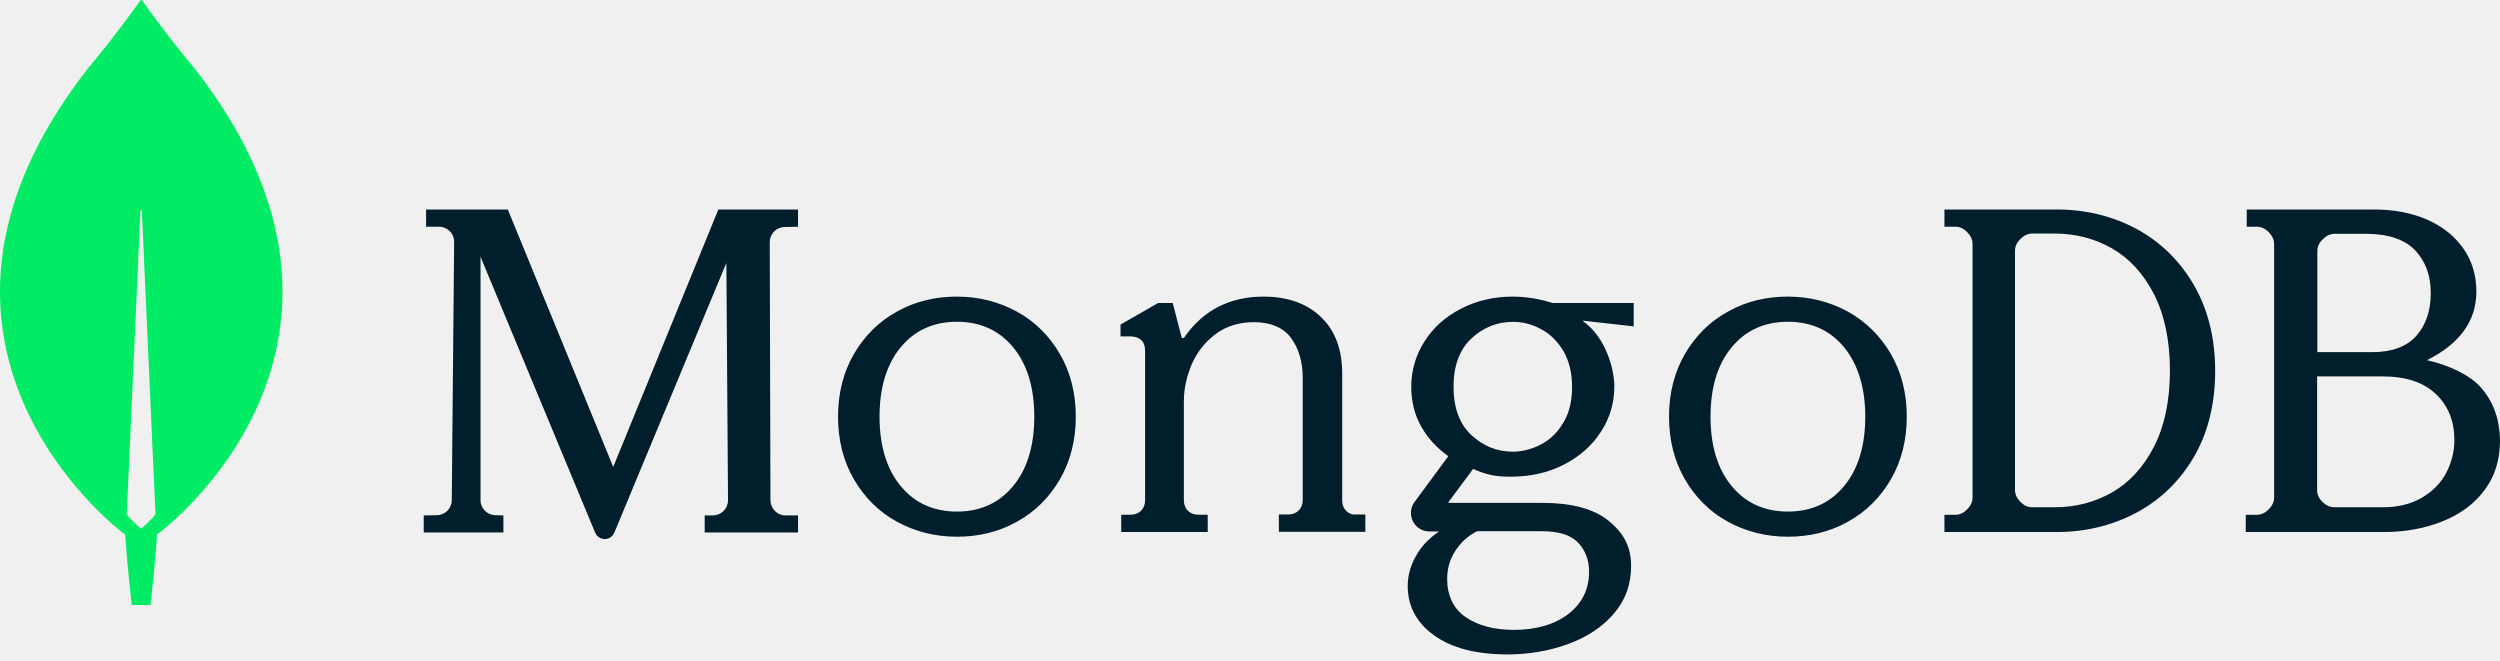
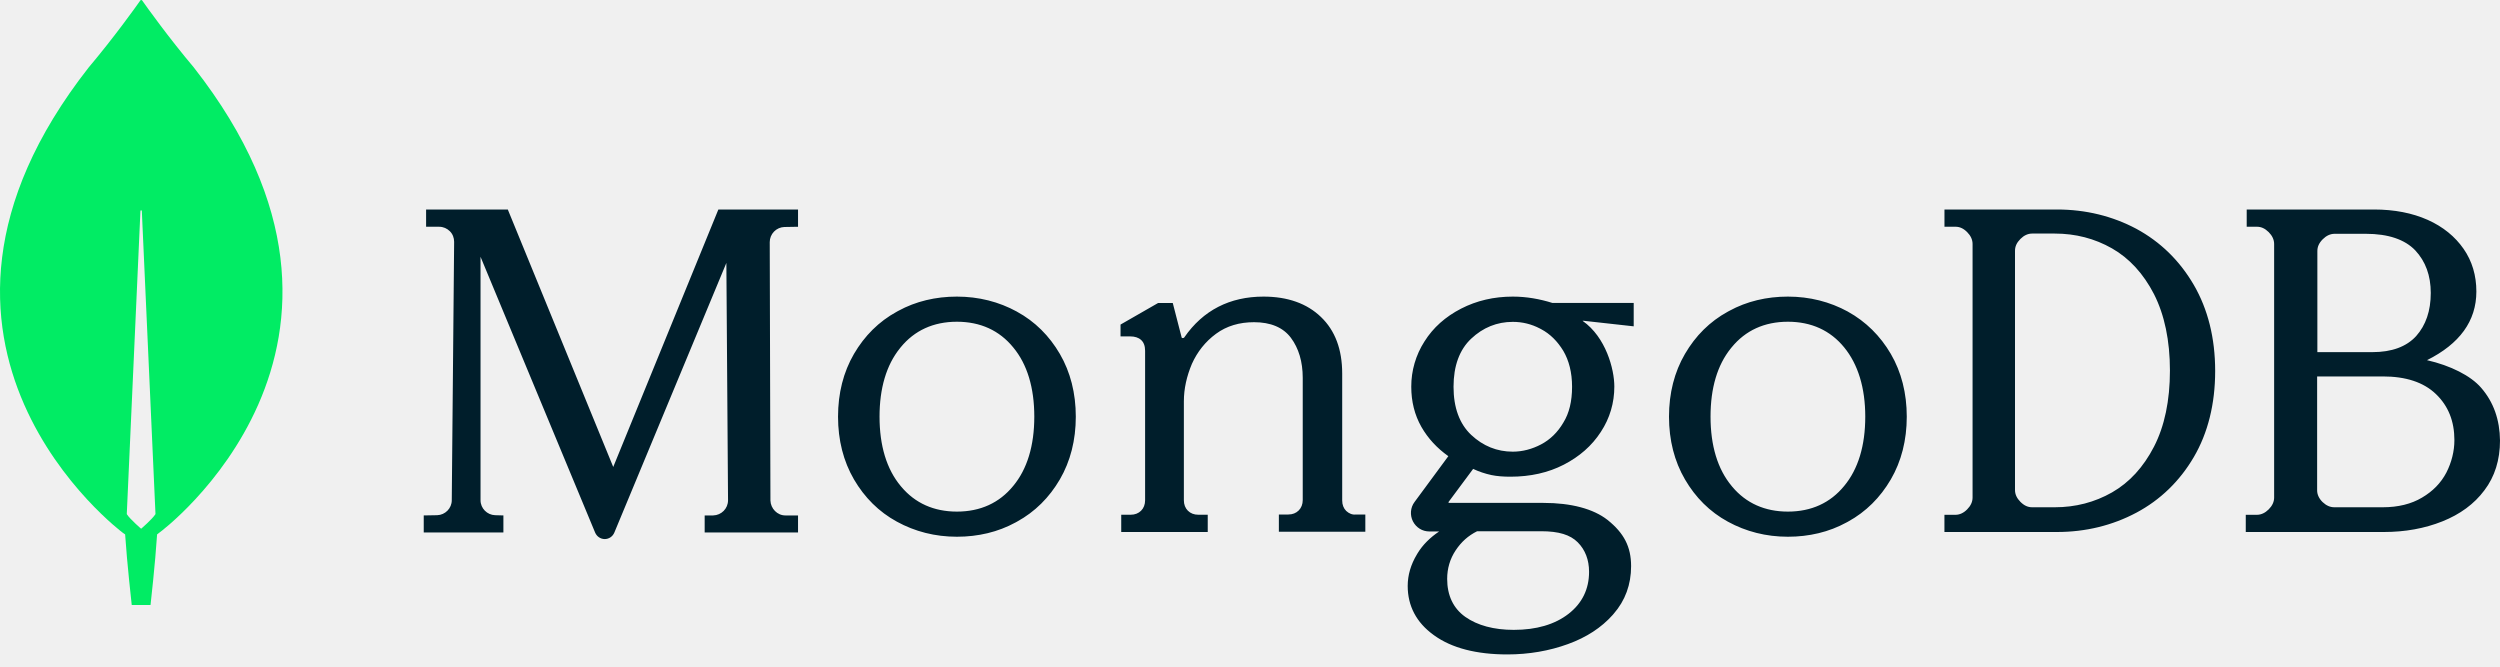
- <svg xmlns="http://www.w3.org/2000/svg" width="662" height="175" viewBox="0 0 662 175" fill="none">
+ <svg xmlns="http://www.w3.org/2000/svg" width="75" height="20" viewBox="0 0 75 20" fill="none">
  <g clip-path="url(#clip0_28_72)">
-     <path d="M51.317 17.856C44.593 9.878 38.802 1.777 37.62 0.093C37.592 0.064 37.558 0.04 37.521 0.024C37.483 0.008 37.443 -0 37.402 -0C37.362 -0 37.321 0.008 37.284 0.024C37.246 0.04 37.213 0.064 37.184 0.093C36.001 1.777 30.212 9.878 23.488 17.856C-34.224 91.459 32.578 141.13 32.578 141.13L33.138 141.505C33.635 149.17 34.88 160.201 34.88 160.201H39.861C39.861 160.201 41.106 149.232 41.604 141.505L42.165 141.068C42.227 141.13 109.027 91.459 51.317 17.856ZM37.371 140.009C37.371 140.009 34.383 137.453 33.573 136.146V136.02L37.184 55.873C37.184 55.623 37.558 55.623 37.558 55.873L41.168 136.02V136.146C40.359 137.453 37.371 140.009 37.371 140.009Z" fill="#01EC64" />
-     <path d="M162.384 123.654L134.546 55.666L134.485 55.479H112.828V60.048H116.322C117.383 60.048 118.381 60.488 119.131 61.238C119.88 61.989 120.255 62.991 120.255 64.056L119.63 132.48C119.63 134.61 117.884 136.362 115.761 136.425L112.204 136.487V140.994H133.3V136.487L131.115 136.425C128.993 136.362 127.245 134.61 127.245 132.481V67.997L157.578 140.993C158.015 142.057 159.013 142.746 160.138 142.746C161.26 142.746 162.258 142.057 162.695 140.993L192.343 69.625L192.78 132.48C192.78 134.67 191.032 136.424 188.847 136.486H186.6V140.993H211.316V136.486H207.945C205.825 136.486 204.076 134.67 204.015 132.542L203.826 64.116C203.825 63.076 204.228 62.077 204.95 61.33C205.673 60.582 206.657 60.145 207.696 60.11L211.316 60.047V55.477H190.22L162.382 123.653L162.384 123.654ZM356.475 135.296C355.787 134.607 355.411 133.667 355.411 132.537V98.925C355.411 92.529 353.535 87.511 349.78 83.937C346.087 80.362 340.957 78.544 334.575 78.544C325.625 78.544 318.555 82.181 313.611 89.33C313.549 89.455 313.361 89.519 313.174 89.519C312.985 89.519 312.861 89.392 312.861 89.204L310.545 80.237H306.665L296.715 85.944V89.079H299.281C300.47 89.079 301.471 89.392 302.16 90.02C302.848 90.647 303.223 91.587 303.223 92.904V132.475C303.223 133.604 302.848 134.545 302.16 135.235C301.471 135.925 300.532 136.301 299.406 136.301H296.903V140.878H319.805V136.301H317.303C316.176 136.301 315.237 135.925 314.549 135.235C313.861 134.545 313.485 133.604 313.485 132.475V106.261C313.485 102.938 314.236 99.614 315.613 96.352C317.053 93.154 319.179 90.457 321.996 88.387C324.812 86.319 328.191 85.315 332.07 85.315C336.451 85.315 339.767 86.695 341.832 89.454C343.897 92.213 344.961 95.788 344.961 100.053V132.412C344.961 133.54 344.586 134.48 343.897 135.171C343.209 135.861 342.271 136.236 341.143 136.236H338.641V140.815H361.544V136.238H359.042C358.103 136.363 357.226 135.987 356.475 135.296ZM565.72 60.598C559.39 57.227 552.315 55.477 544.68 55.477H514.89V60.035H517.805C518.922 60.035 519.915 60.472 520.908 61.47C521.839 62.408 522.336 63.469 522.336 64.593V131.763C522.336 132.887 521.841 133.948 520.908 134.885C519.978 135.821 518.922 136.32 517.805 136.32H514.888V140.878H544.68C552.315 140.878 559.39 139.13 565.72 135.758C572.051 132.387 577.202 127.392 580.926 121.026C584.651 114.659 586.575 106.98 586.575 98.24C586.575 89.501 584.651 81.884 580.927 75.455C577.141 68.963 572.051 64.03 565.721 60.598H565.72ZM574.596 98.116C574.596 106.106 573.169 112.848 570.375 118.279C567.582 123.71 563.858 127.767 559.266 130.391C554.673 133.012 549.583 134.323 544.121 134.323H538.101C536.984 134.323 535.991 133.886 534.998 132.887C534.067 131.95 533.571 130.89 533.571 129.766V66.403C533.571 65.278 534.005 64.281 534.998 63.282C535.929 62.346 536.984 61.847 538.101 61.847H544.121C549.583 61.847 554.672 63.156 559.266 65.778C563.858 68.401 567.582 72.458 570.375 77.89C573.168 83.382 574.596 90.187 574.596 98.116ZM656.995 102.673C654.239 99.489 648.921 96.805 642.669 95.368C651.303 91.061 655.741 85.006 655.741 77.202C655.741 72.958 654.62 69.149 652.363 65.904C650.114 62.659 646.92 60.035 642.856 58.225C638.786 56.415 634.03 55.479 628.65 55.479H594.928V60.035H597.618C598.744 60.035 599.746 60.472 600.747 61.47C601.685 62.408 602.186 63.469 602.186 64.593V131.763C602.186 132.887 601.685 133.948 600.747 134.885C599.808 135.821 598.744 136.32 597.618 136.32H594.678V140.878H631.281C636.848 140.878 642.039 139.942 646.734 138.068C651.427 136.196 655.181 133.449 657.873 129.828C660.623 126.208 662 121.774 662 116.656C661.938 111.163 660.31 106.48 656.995 102.673ZM615.012 132.95C614.073 132.013 613.573 130.952 613.573 129.828V99.675H630.969C637.096 99.675 641.789 101.236 645.044 104.356C648.297 107.478 649.925 111.535 649.925 116.53C649.925 119.526 649.17 122.461 647.799 125.145C646.359 127.891 644.227 130.077 641.354 131.763C638.535 133.447 635.032 134.323 630.969 134.323H618.138C617.014 134.323 616.012 133.884 615.011 132.948L615.012 132.95ZM613.636 93.246V66.465C613.636 65.341 614.073 64.343 615.074 63.344C616.013 62.408 617.077 61.909 618.203 61.909H626.463C632.403 61.909 636.786 63.407 639.541 66.279C642.29 69.213 643.667 72.958 643.667 77.577C643.667 82.322 642.352 86.13 639.789 89.001C637.221 91.81 633.344 93.246 628.215 93.246H613.636ZM269.286 82.524C264.505 79.912 259.165 78.541 253.391 78.541C247.769 78.541 242.5 79.781 237.87 82.317L237.496 82.524C232.715 85.137 228.928 88.932 226.134 93.722C223.341 98.513 221.912 104.112 221.912 110.333C221.912 116.555 223.339 122.155 226.134 126.945C228.928 131.735 232.715 135.53 237.496 138.142C242.278 140.755 247.618 142.124 253.391 142.124C259.014 142.124 264.283 140.886 268.911 138.352L269.286 138.143C274.067 135.53 277.855 131.735 280.649 126.945C283.442 122.155 284.871 116.555 284.871 110.333C284.871 104.112 283.442 98.513 280.649 93.722C277.855 88.932 274.068 85.137 269.286 82.525V82.524ZM273.88 110.333C273.88 117.986 272.018 124.206 268.292 128.687C264.629 133.165 259.601 135.467 253.391 135.467C247.293 135.467 242.333 133.247 238.687 128.924L238.49 128.687C234.764 124.206 232.901 117.986 232.901 110.333C232.901 102.821 234.698 96.687 238.289 92.226L238.49 91.981C242.152 87.502 247.183 85.199 253.391 85.199C259.601 85.199 264.629 87.5 268.292 91.981C272.018 96.461 273.88 102.681 273.88 110.333ZM489.329 82.524C484.548 79.912 479.209 78.541 473.435 78.541C467.813 78.541 462.543 79.781 457.914 82.317L457.539 82.524C452.759 85.137 448.972 88.932 446.177 93.722C443.383 98.513 441.955 104.112 441.955 110.333C441.955 116.555 443.383 122.155 446.177 126.945C448.97 131.735 452.759 135.53 457.54 138.142C462.32 140.755 467.66 142.124 473.435 142.124C479.056 142.124 484.327 140.886 488.955 138.352L489.33 138.143C494.11 135.53 497.898 131.735 500.692 126.945C503.486 122.155 504.913 116.555 504.913 110.333C504.913 104.112 503.486 98.513 500.692 93.722C497.899 88.932 494.048 85.137 489.329 82.525V82.524ZM493.924 110.333C493.924 117.986 492.061 124.206 488.336 128.687C484.672 133.165 479.643 135.467 473.435 135.467C467.336 135.467 462.376 133.247 458.731 128.924L458.533 128.687C454.808 124.206 452.945 117.986 452.945 110.333C452.945 102.759 454.741 96.684 458.331 92.226L458.533 91.981C462.196 87.502 467.226 85.199 473.435 85.199C479.643 85.199 484.672 87.5 488.336 91.981C491.999 96.461 493.924 102.681 493.924 110.333ZM400.59 78.543C395.586 78.543 391.022 79.604 386.895 81.73C382.768 83.854 379.516 86.73 377.203 90.417C374.902 93.996 373.686 98.163 373.701 102.417C373.701 106.292 374.577 109.855 376.391 113.043C378.14 116.105 380.517 118.667 383.519 120.792L374.577 132.917C373.452 134.417 373.326 136.417 374.138 138.043C375.014 139.73 376.64 140.729 378.516 140.729H381.08C378.683 142.347 376.745 144.251 375.377 146.496L375.201 146.792C373.576 149.479 372.763 152.292 372.763 155.167C372.763 160.446 375.055 164.821 379.579 168.113L379.829 168.292C384.458 171.604 390.96 173.291 399.151 173.291C404.841 173.291 410.282 172.354 415.223 170.541C420.081 168.782 424.055 166.194 427.03 162.84L427.289 162.543C430.353 159.042 431.917 154.792 431.917 149.917C431.917 144.792 430.041 141.166 425.665 137.668C421.912 134.73 416.034 133.168 408.718 133.168H383.706C383.67 133.165 383.635 133.15 383.607 133.127L383.581 133.105L383.569 133.079C383.556 133.039 383.536 132.962 383.581 132.917L390.085 124.168C391.625 124.885 393.24 125.43 394.9 125.792C396.399 126.105 398.088 126.23 399.964 126.23C405.216 126.23 409.969 125.167 414.096 123.043C418.223 120.917 421.537 118.043 423.914 114.354C426.289 110.73 427.477 106.667 427.477 102.355C427.477 97.73 425.227 89.292 419.099 84.98C419.099 84.942 419.121 84.927 419.139 84.921L419.161 84.917L432.605 86.417V80.23H411.094C407.718 79.167 404.215 78.543 400.59 78.543ZM408.093 117.668C405.717 118.917 403.154 119.605 400.59 119.605C396.401 119.605 392.711 118.105 389.584 115.167C386.458 112.23 384.895 107.918 384.895 102.417C384.895 96.917 386.458 92.604 389.584 89.667C392.711 86.73 396.399 85.23 400.59 85.23C403.106 85.23 405.508 85.804 407.796 87.007L408.093 87.167C410.47 88.417 412.408 90.355 413.971 92.918C415.471 95.481 416.285 98.668 416.285 102.417C416.285 106.23 415.534 109.417 413.971 111.917C412.471 114.479 410.47 116.416 408.093 117.667V117.668ZM391.147 140.667H408.093C412.783 140.667 415.785 141.605 417.785 143.605C419.787 145.605 420.786 148.292 420.786 151.417C420.786 155.98 418.973 159.731 415.347 162.542C411.72 165.355 406.843 166.792 400.84 166.792C395.586 166.792 391.21 165.605 388.02 163.355C384.831 161.105 383.206 157.666 383.206 153.292C383.206 150.542 383.956 147.979 385.457 145.729C386.957 143.479 388.771 141.854 391.146 140.667H391.147Z" fill="#001E2B" />
+     <path d="M5.814 2.023C5.052 1.119 4.396 0.201 4.262 0.01C4.259 0.007 4.255 0.004 4.251 0.003C4.247 0.001 4.242 -7.53403e-05 4.237 -7.53403e-05C4.233 -7.53403e-05 4.228 0.001 4.224 0.003C4.22 0.004 4.216 0.007 4.213 0.01C4.079 0.201 3.423 1.119 2.661 2.023C-3.877 10.362 3.691 15.989 3.691 15.989L3.754 16.032C3.811 16.9 3.952 18.15 3.952 18.15H4.516C4.516 18.15 4.657 16.907 4.713 16.032L4.777 15.982C4.784 15.989 12.352 10.362 5.814 2.023V2.023ZM4.234 15.862C4.234 15.862 3.895 15.572 3.804 15.424V15.41L4.213 6.33C4.213 6.302 4.255 6.302 4.255 6.33L4.664 15.41V15.424C4.572 15.572 4.234 15.862 4.234 15.862Z" fill="#01EC64" />
+     <path d="M18.397 14.009L15.243 6.307L15.236 6.285H12.783V6.803H13.178C13.299 6.803 13.412 6.853 13.497 6.938C13.582 7.023 13.624 7.136 13.624 7.257L13.553 15.009C13.553 15.25 13.355 15.449 13.115 15.456L12.712 15.463V15.974H15.102V15.463L14.854 15.456C14.614 15.449 14.416 15.25 14.416 15.009V7.704L17.852 15.973C17.902 16.094 18.015 16.172 18.142 16.172C18.27 16.172 18.383 16.094 18.432 15.973L21.791 7.888L21.841 15.009C21.841 15.257 21.643 15.456 21.395 15.463H21.14V15.973H23.941V15.463H23.559C23.319 15.463 23.12 15.257 23.113 15.016L23.092 7.264C23.092 7.146 23.138 7.033 23.22 6.948C23.301 6.864 23.413 6.814 23.53 6.81L23.941 6.803V6.285H21.551L18.397 14.009L18.397 14.009ZM40.386 15.328C40.308 15.25 40.266 15.144 40.266 15.015V11.207C40.266 10.483 40.053 9.914 39.628 9.509C39.209 9.104 38.628 8.898 37.905 8.898C36.891 8.898 36.09 9.311 35.53 10.12C35.523 10.135 35.502 10.142 35.48 10.142C35.459 10.142 35.445 10.127 35.445 10.106L35.183 9.09H34.743L33.616 9.737V10.092H33.906C34.041 10.092 34.155 10.127 34.233 10.199C34.311 10.27 34.353 10.376 34.353 10.525V15.008C34.353 15.136 34.311 15.243 34.233 15.321C34.155 15.399 34.048 15.442 33.921 15.442H33.637V15.96H36.232V15.442H35.948C35.821 15.442 35.714 15.399 35.636 15.321C35.558 15.243 35.516 15.136 35.516 15.008V12.039C35.516 11.662 35.601 11.286 35.757 10.916C35.92 10.554 36.161 10.248 36.48 10.014C36.799 9.779 37.182 9.666 37.621 9.666C38.118 9.666 38.493 9.822 38.727 10.134C38.961 10.447 39.082 10.852 39.082 11.335V15.001C39.082 15.129 39.039 15.236 38.961 15.314C38.883 15.392 38.777 15.435 38.649 15.435H38.366V15.953H40.96V15.435H40.677C40.571 15.449 40.471 15.406 40.386 15.328V15.328ZM64.092 6.865C63.375 6.483 62.573 6.285 61.709 6.285H58.334V6.802H58.664C58.79 6.802 58.903 6.851 59.015 6.964C59.121 7.07 59.177 7.191 59.177 7.318V14.928C59.177 15.055 59.121 15.175 59.015 15.281C58.91 15.388 58.79 15.444 58.664 15.444H58.333V15.96H61.709C62.573 15.96 63.375 15.762 64.092 15.38C64.809 14.998 65.393 14.433 65.815 13.711C66.237 12.99 66.455 12.12 66.455 11.13C66.455 10.14 66.237 9.277 65.815 8.549C65.386 7.813 64.809 7.254 64.092 6.865H64.092ZM65.098 11.116C65.098 12.021 64.936 12.785 64.62 13.4C64.303 14.015 63.881 14.475 63.361 14.772C62.841 15.069 62.264 15.218 61.645 15.218H60.963C60.837 15.218 60.724 15.168 60.612 15.055C60.506 14.949 60.45 14.829 60.45 14.702V7.523C60.45 7.396 60.499 7.283 60.612 7.169C60.717 7.063 60.837 7.007 60.963 7.007H61.645C62.264 7.007 62.84 7.155 63.361 7.452C63.881 7.749 64.303 8.209 64.62 8.824C64.936 9.447 65.098 10.218 65.098 11.116ZM74.433 11.632C74.121 11.271 73.518 10.967 72.81 10.805C73.788 10.317 74.291 9.631 74.291 8.746C74.291 8.266 74.164 7.834 73.908 7.466C73.653 7.099 73.292 6.802 72.831 6.596C72.37 6.391 71.831 6.285 71.222 6.285H67.401V6.802H67.706C67.834 6.802 67.947 6.851 68.061 6.964C68.167 7.07 68.224 7.191 68.224 7.318V14.928C68.224 15.055 68.167 15.175 68.061 15.281C67.954 15.388 67.834 15.444 67.706 15.444H67.373V15.96H71.52C72.15 15.96 72.739 15.854 73.27 15.642C73.802 15.43 74.227 15.119 74.532 14.709C74.844 14.299 75 13.796 75 13.216C74.993 12.594 74.809 12.063 74.433 11.632V11.632ZM69.677 15.062C69.57 14.956 69.514 14.836 69.514 14.709V11.293H71.484C72.179 11.293 72.71 11.469 73.079 11.823C73.448 12.177 73.632 12.636 73.632 13.202C73.632 13.541 73.546 13.874 73.391 14.178C73.228 14.489 72.986 14.737 72.661 14.928C72.342 15.119 71.945 15.218 71.484 15.218H70.031C69.903 15.218 69.79 15.168 69.677 15.062L69.677 15.062ZM69.521 10.564V7.53C69.521 7.403 69.57 7.29 69.684 7.176C69.79 7.07 69.911 7.014 70.038 7.014H70.974C71.647 7.014 72.143 7.184 72.456 7.509C72.767 7.841 72.923 8.266 72.923 8.789C72.923 9.327 72.774 9.758 72.484 10.083C72.193 10.401 71.754 10.564 71.172 10.564H69.521V10.564ZM30.508 9.349C29.967 9.053 29.362 8.898 28.707 8.898C28.07 8.898 27.474 9.039 26.949 9.326L26.907 9.349C26.365 9.645 25.936 10.075 25.619 10.618C25.303 11.161 25.141 11.795 25.141 12.5C25.141 13.205 25.303 13.839 25.619 14.382C25.936 14.925 26.365 15.355 26.907 15.65C27.448 15.947 28.053 16.102 28.707 16.102C29.345 16.102 29.941 15.961 30.466 15.674L30.508 15.651C31.05 15.355 31.479 14.925 31.796 14.382C32.112 13.839 32.274 13.205 32.274 12.5C32.274 11.795 32.112 11.161 31.796 10.618C31.479 10.075 31.05 9.645 30.508 9.35V9.349ZM31.029 12.5C31.029 13.367 30.818 14.072 30.396 14.579C29.981 15.087 29.411 15.348 28.707 15.348C28.017 15.348 27.455 15.096 27.042 14.606L27.019 14.579C26.597 14.072 26.386 13.367 26.386 12.5C26.386 11.649 26.59 10.954 26.997 10.449L27.019 10.421C27.434 9.913 28.004 9.652 28.707 9.652C29.411 9.652 29.981 9.913 30.396 10.421C30.818 10.928 31.029 11.633 31.029 12.5ZM55.438 9.349C54.896 9.053 54.291 8.898 53.637 8.898C53 8.898 52.403 9.039 51.879 9.326L51.836 9.349C51.294 9.645 50.865 10.075 50.549 10.618C50.232 11.161 50.07 11.795 50.07 12.5C50.07 13.205 50.232 13.839 50.549 14.382C50.865 14.925 51.294 15.355 51.836 15.65C52.378 15.947 52.983 16.102 53.637 16.102C54.274 16.102 54.871 15.961 55.395 15.674L55.438 15.651C55.979 15.355 56.408 14.925 56.725 14.382C57.041 13.839 57.203 13.205 57.203 12.5C57.203 11.795 57.041 11.161 56.725 10.618C56.408 10.075 55.972 9.645 55.438 9.35V9.349ZM55.958 12.5C55.958 13.367 55.747 14.072 55.325 14.579C54.91 15.087 54.34 15.348 53.637 15.348C52.946 15.348 52.384 15.096 51.971 14.606L51.949 14.579C51.527 14.072 51.316 13.367 51.316 12.5C51.316 11.642 51.519 10.954 51.926 10.449L51.949 10.421C52.364 9.913 52.934 9.652 53.637 9.652C54.34 9.652 54.91 9.913 55.325 10.421C55.74 10.928 55.958 11.633 55.958 12.5V12.5ZM45.384 8.898C44.817 8.898 44.3 9.019 43.833 9.259C43.365 9.5 42.996 9.826 42.734 10.244C42.474 10.649 42.336 11.121 42.338 11.603C42.338 12.042 42.437 12.446 42.642 12.807C42.841 13.154 43.11 13.444 43.45 13.685L42.437 15.059C42.309 15.229 42.295 15.455 42.387 15.639C42.486 15.83 42.671 15.944 42.883 15.944H43.174C42.902 16.127 42.683 16.343 42.528 16.597L42.508 16.631C42.324 16.935 42.231 17.254 42.231 17.579C42.231 18.177 42.491 18.673 43.004 19.046L43.032 19.066C43.556 19.442 44.293 19.633 45.221 19.633C45.866 19.633 46.482 19.526 47.042 19.321C47.592 19.122 48.042 18.829 48.38 18.449L48.409 18.415C48.756 18.018 48.933 17.537 48.933 16.985C48.933 16.404 48.721 15.993 48.225 15.597C47.8 15.264 47.134 15.087 46.305 15.087H43.471C43.467 15.087 43.463 15.085 43.46 15.082L43.457 15.08L43.456 15.077C43.454 15.072 43.452 15.064 43.457 15.059L44.194 14.067C44.368 14.149 44.551 14.21 44.739 14.251C44.909 14.287 45.101 14.301 45.313 14.301C45.908 14.301 46.447 14.181 46.914 13.94C47.382 13.699 47.757 13.373 48.026 12.956C48.296 12.545 48.43 12.085 48.43 11.596C48.43 11.072 48.175 10.116 47.481 9.628C47.481 9.623 47.483 9.622 47.486 9.621L47.488 9.621L49.011 9.79V9.089H46.574C46.192 8.969 45.795 8.898 45.384 8.898V8.898ZM46.234 13.331C45.965 13.473 45.675 13.55 45.384 13.55C44.91 13.55 44.491 13.38 44.137 13.048C43.783 12.715 43.606 12.226 43.606 11.603C43.606 10.98 43.783 10.491 44.137 10.159C44.491 9.826 44.909 9.656 45.384 9.656C45.669 9.656 45.941 9.721 46.2 9.857L46.234 9.875C46.503 10.017 46.723 10.237 46.9 10.527C47.07 10.817 47.162 11.178 47.162 11.603C47.162 12.035 47.077 12.396 46.9 12.679C46.73 12.97 46.503 13.189 46.234 13.331V13.331ZM44.314 15.937H46.234C46.765 15.937 47.106 16.043 47.332 16.269C47.559 16.496 47.672 16.8 47.672 17.154C47.672 17.671 47.467 18.096 47.056 18.415C46.645 18.734 46.093 18.896 45.412 18.896C44.817 18.896 44.321 18.762 43.96 18.507C43.599 18.252 43.415 17.863 43.415 17.367C43.415 17.055 43.5 16.765 43.67 16.51C43.84 16.255 44.045 16.071 44.314 15.937H44.314Z" fill="#001E2B" />
  </g>
  <defs>
    <clipPath id="clip0_28_72">
-       <rect width="662" height="174.551" fill="white" />
+       <rect width="75" height="19.775" fill="white" />
    </clipPath>
  </defs>
</svg>
